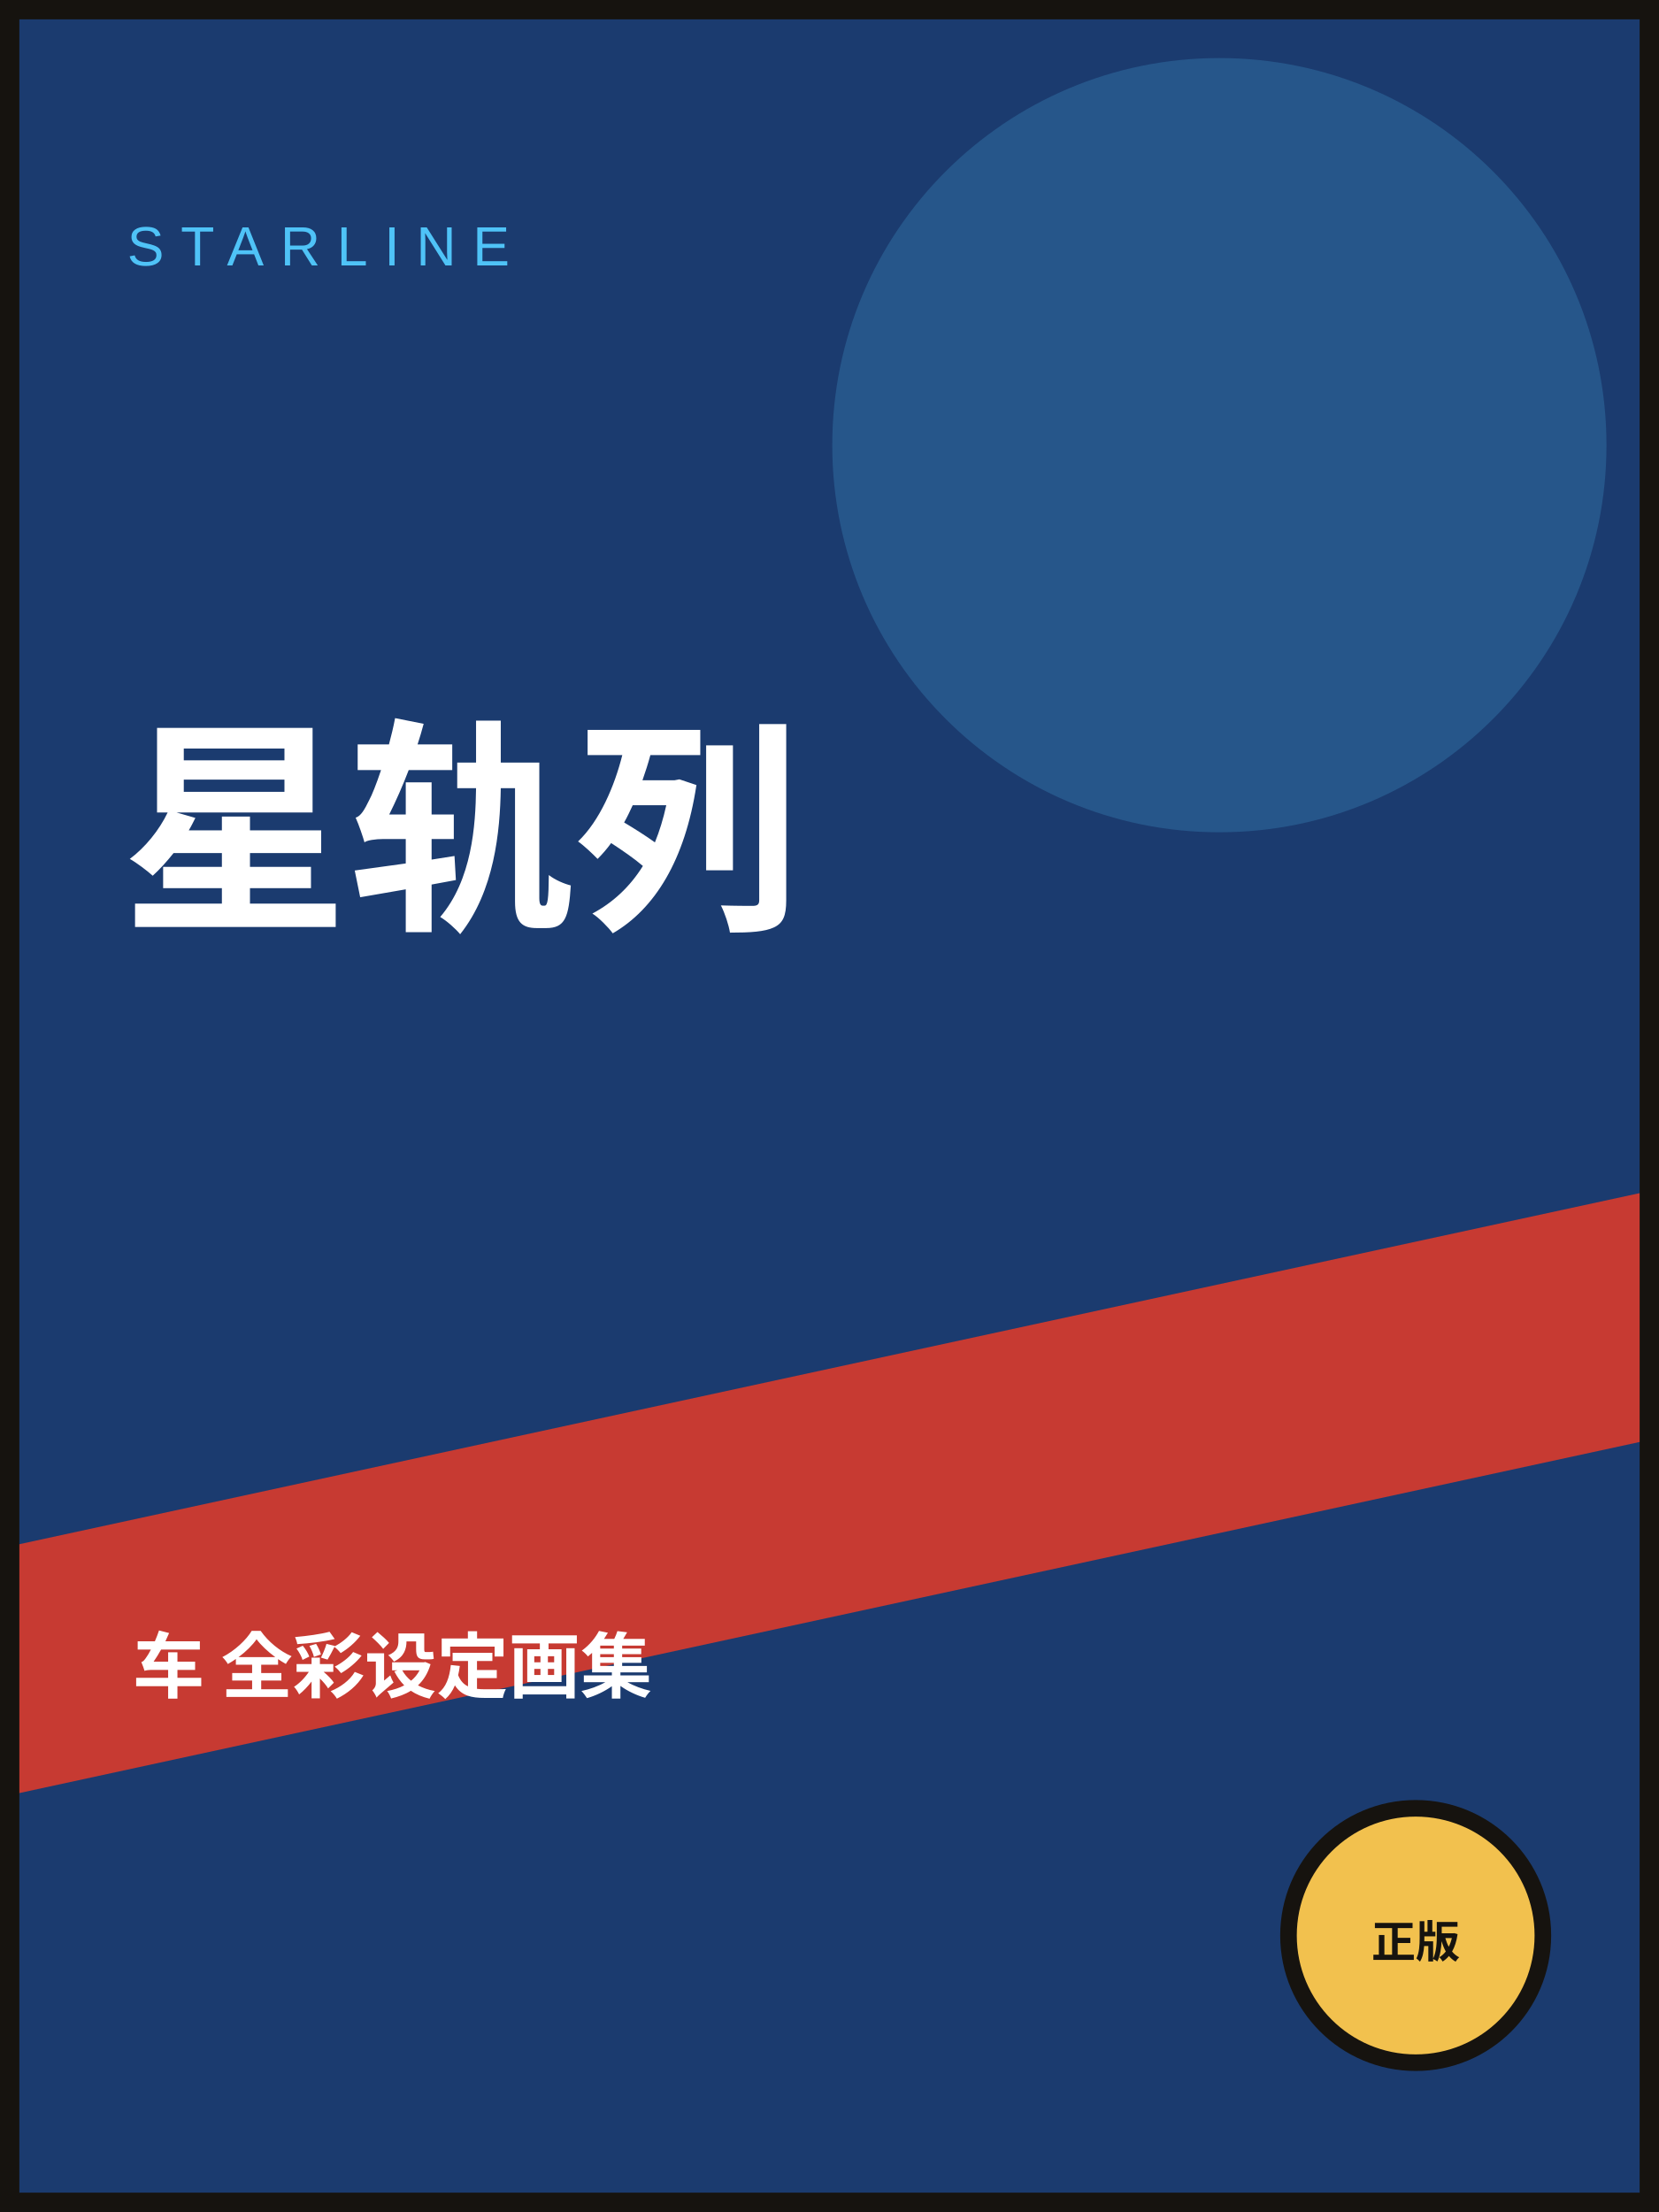
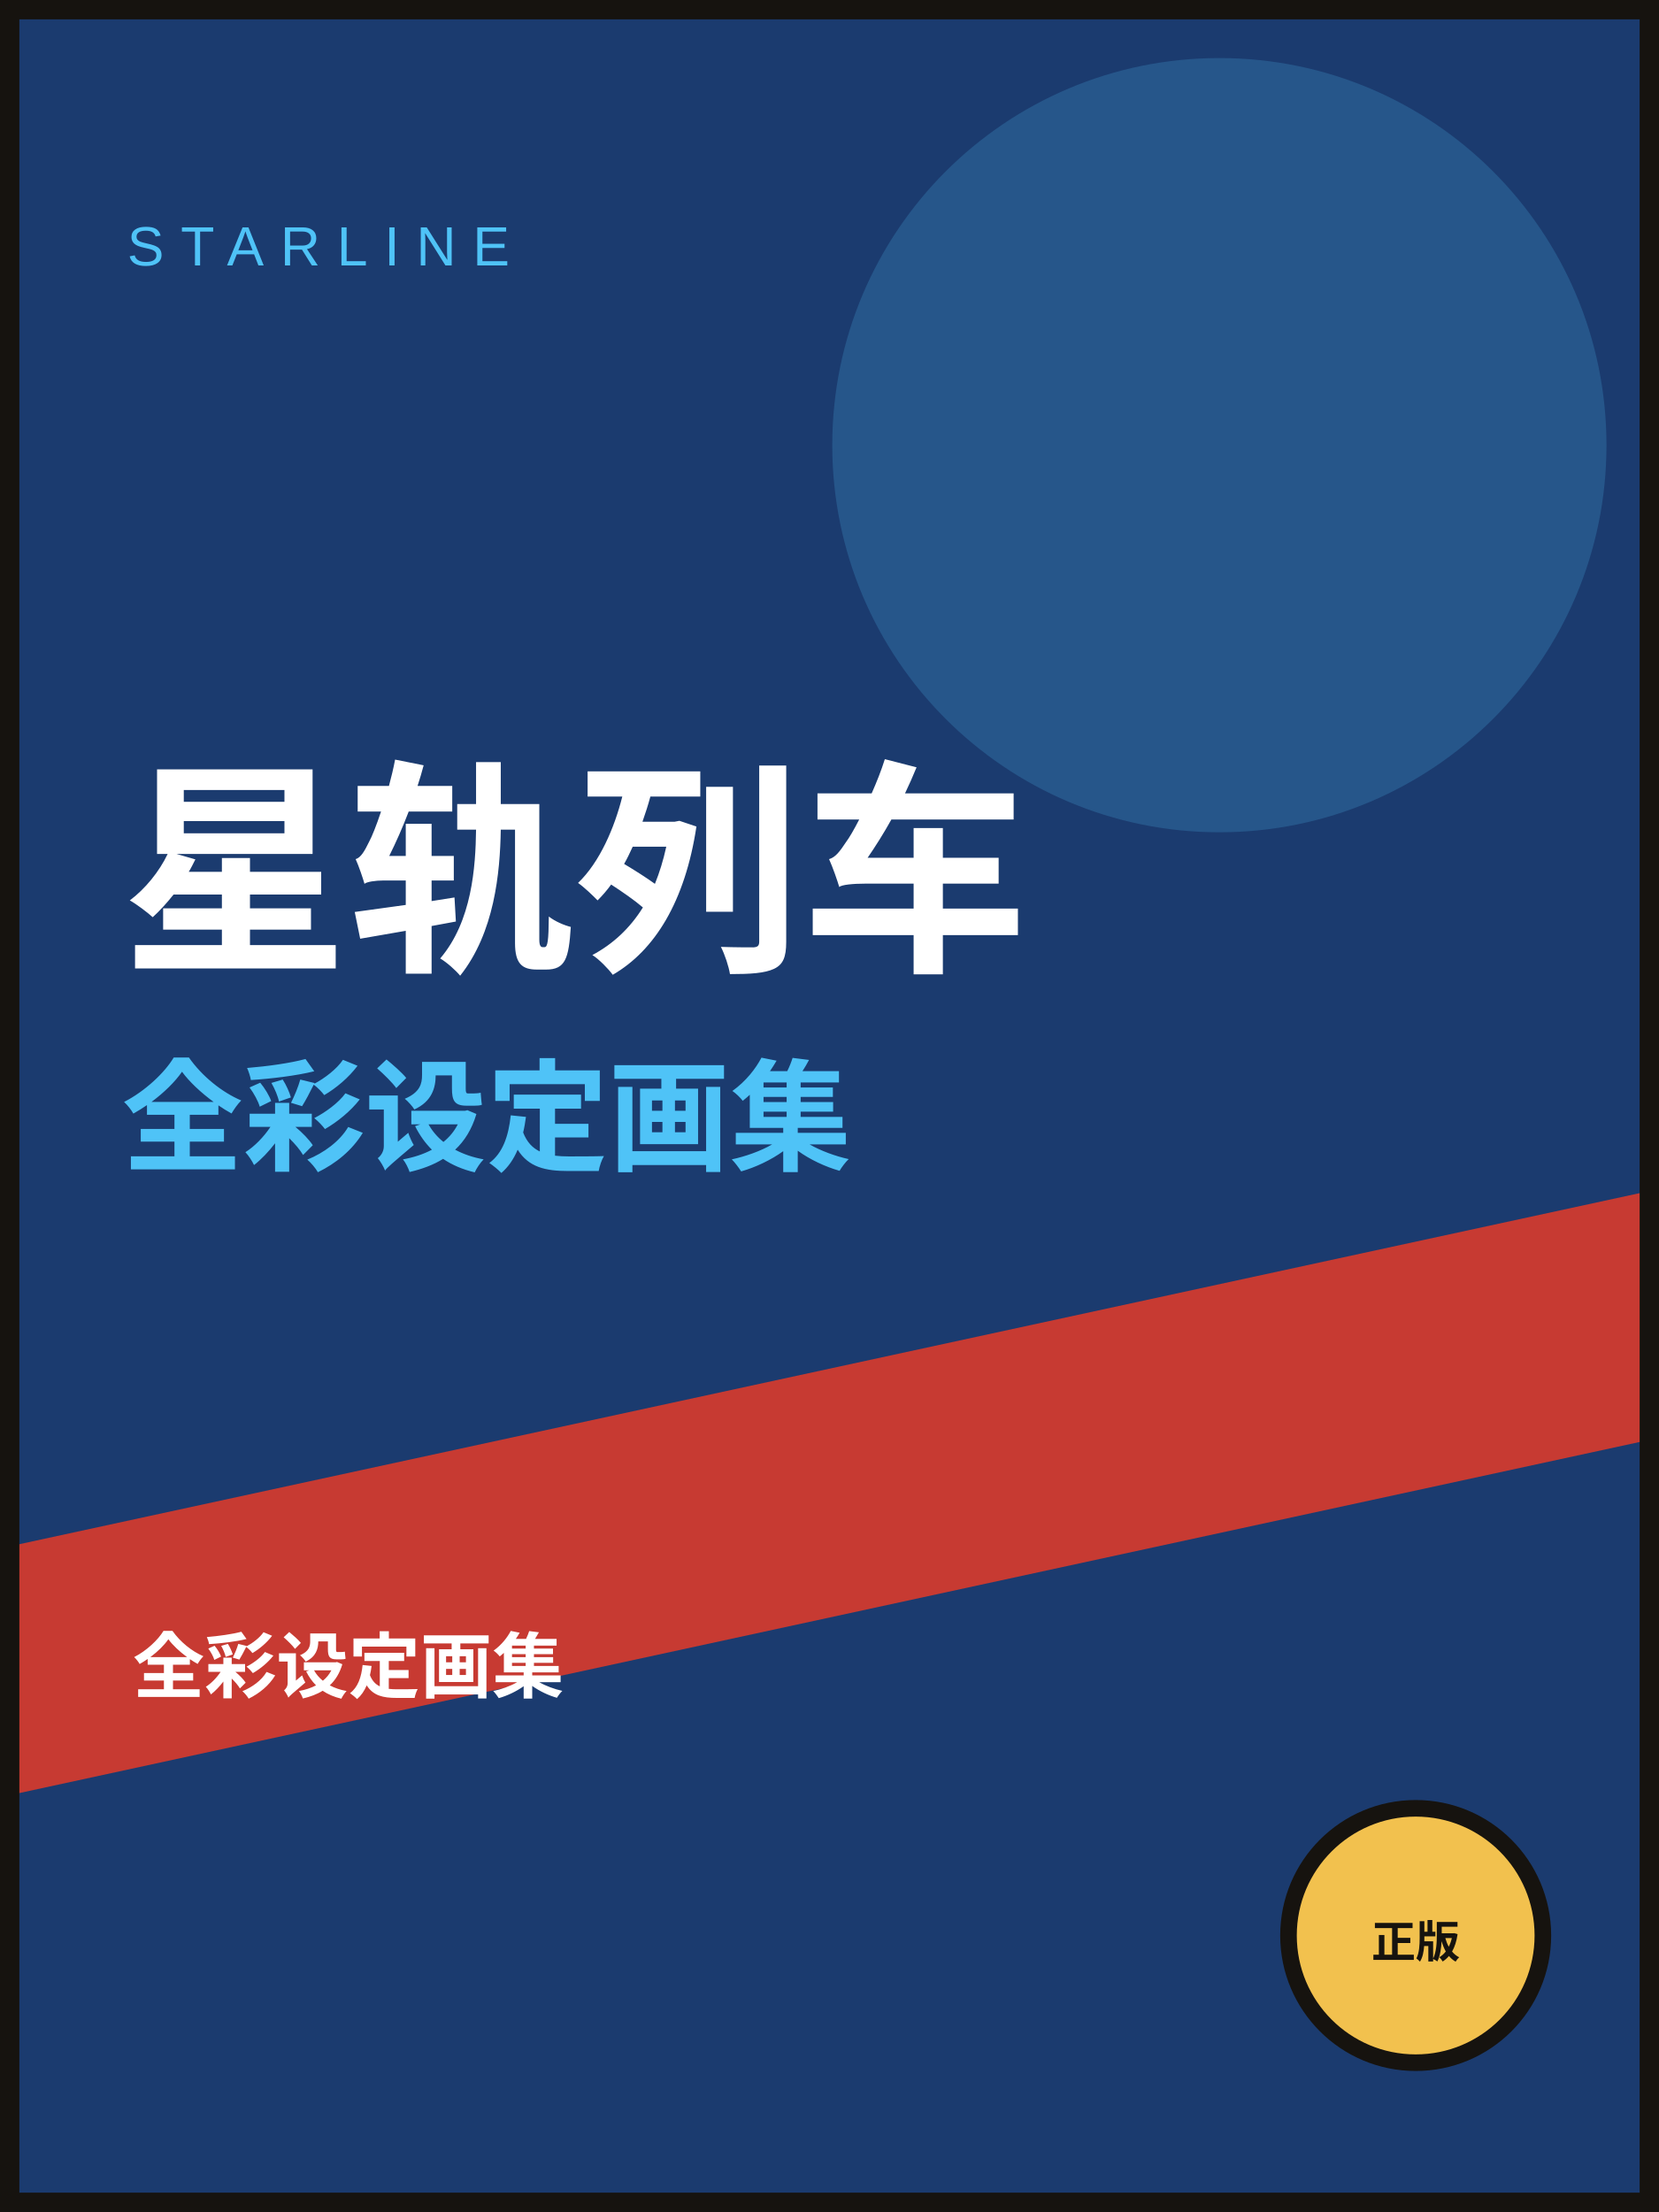
<svg xmlns="http://www.w3.org/2000/svg" width="600" height="800" viewBox="0 0 600 800">
  <rect width="600" height="800" fill="#1B3B6F" />
  <circle cx="441" cy="161" r="140" fill="#4FC3F7" opacity="0.20" />
  <path d="M0 560 L600 430 L600 520 L0 650 Z" fill="#D93A2B" opacity="0.9" />
  <text x="46" y="96" font-family="Arial" font-size="20" fill="#4FC3F7" letter-spacing="6">STARLINE</text>
-   <text x="44" y="330" font-family="Microsoft YaHei, sans-serif" font-size="82" font-weight="900" fill="#ffffff">星轨列</text>
-   <text x="44" y="420" font-family="Microsoft YaHei, sans-serif" font-size="82" font-weight="900" fill="#ffffff" />
-   <text x="48" y="612" font-family="Microsoft YaHei, sans-serif" font-size="26" font-weight="700" fill="#ffffff">车 全彩设定画集</text>
+   <text x="44" y="345" font-family="Microsoft YaHei, sans-serif" font-size="82" font-weight="900" fill="#ffffff">星轨列车</text>
+   <text x="44" y="420" font-family="Microsoft YaHei, sans-serif" font-size="44" font-weight="700" fill="#4FC3F7">全彩设定画集</text>
+   <text x="48" y="612" font-family="Microsoft YaHei, sans-serif" font-size="26" font-weight="700" fill="#ffffff">全彩设定画集</text>
  <rect width="600" height="800" fill="none" stroke="#16130F" stroke-width="14" />
  <circle cx="512" cy="700" r="46" fill="#F2C14E" stroke="#16130F" stroke-width="6" />
  <text x="512" y="708" text-anchor="middle" font-family="Microsoft YaHei, sans-serif" font-size="16" font-weight="900" fill="#16130F">正版</text>
</svg>
